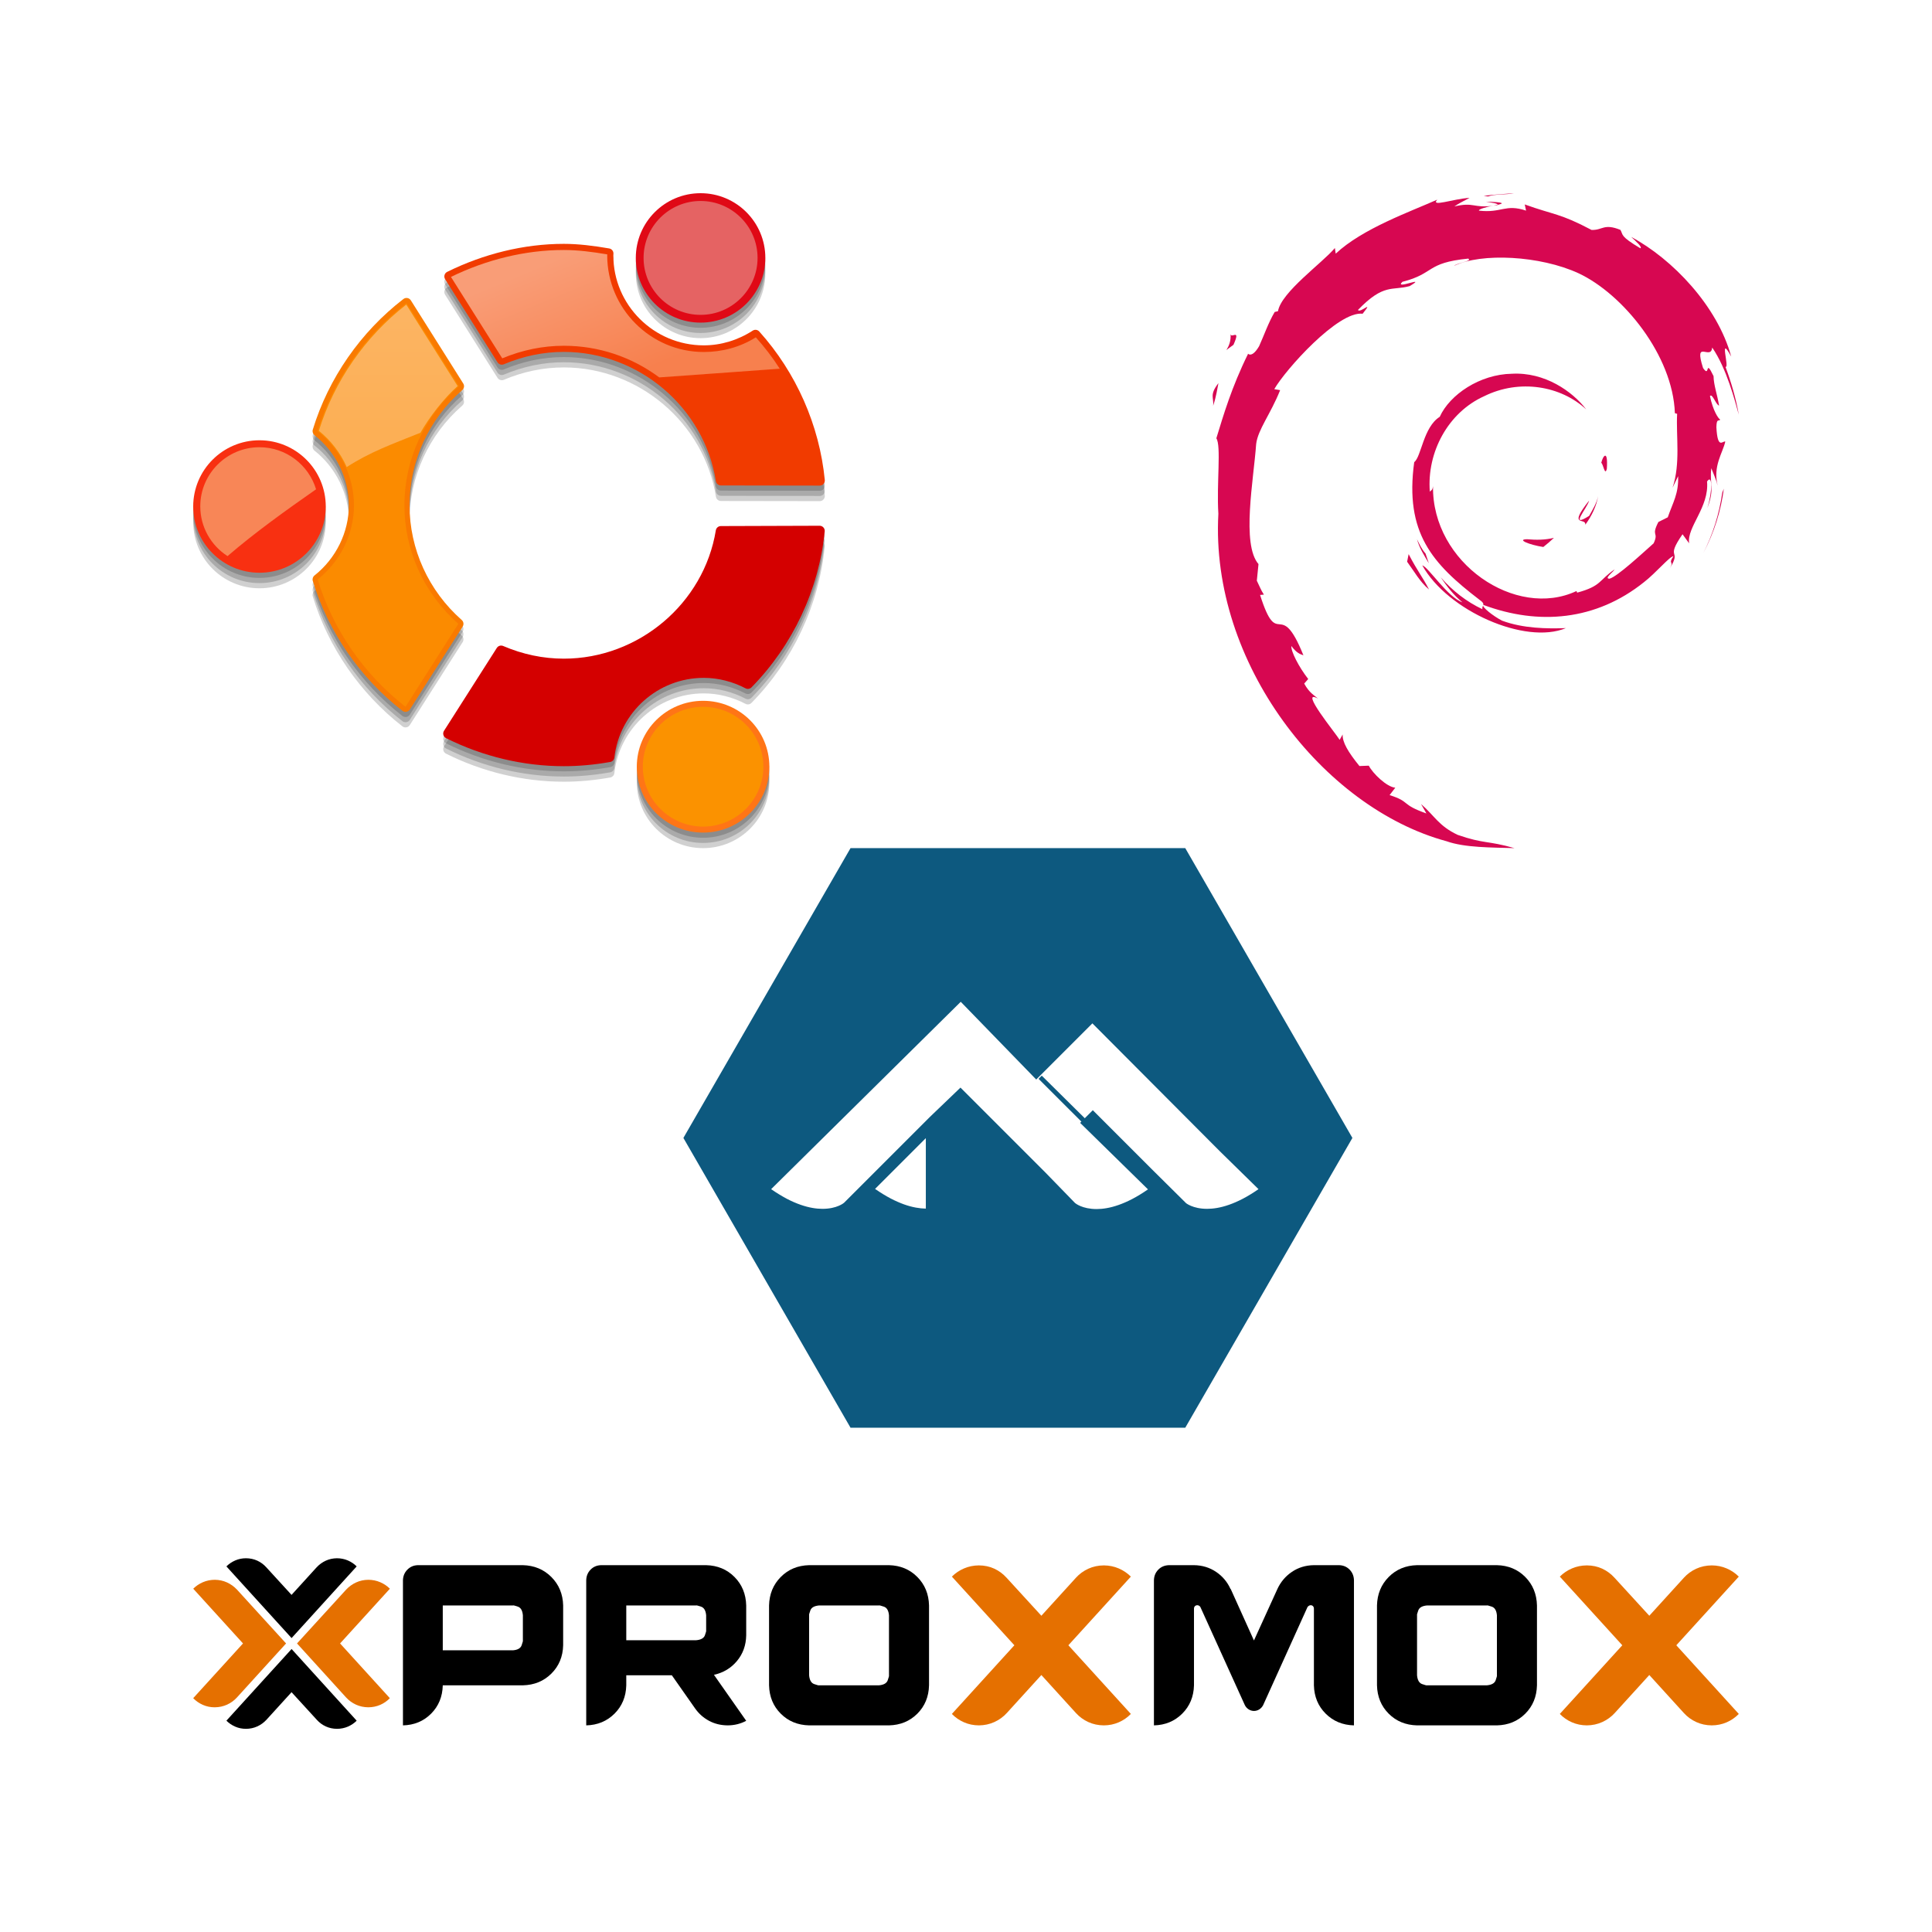
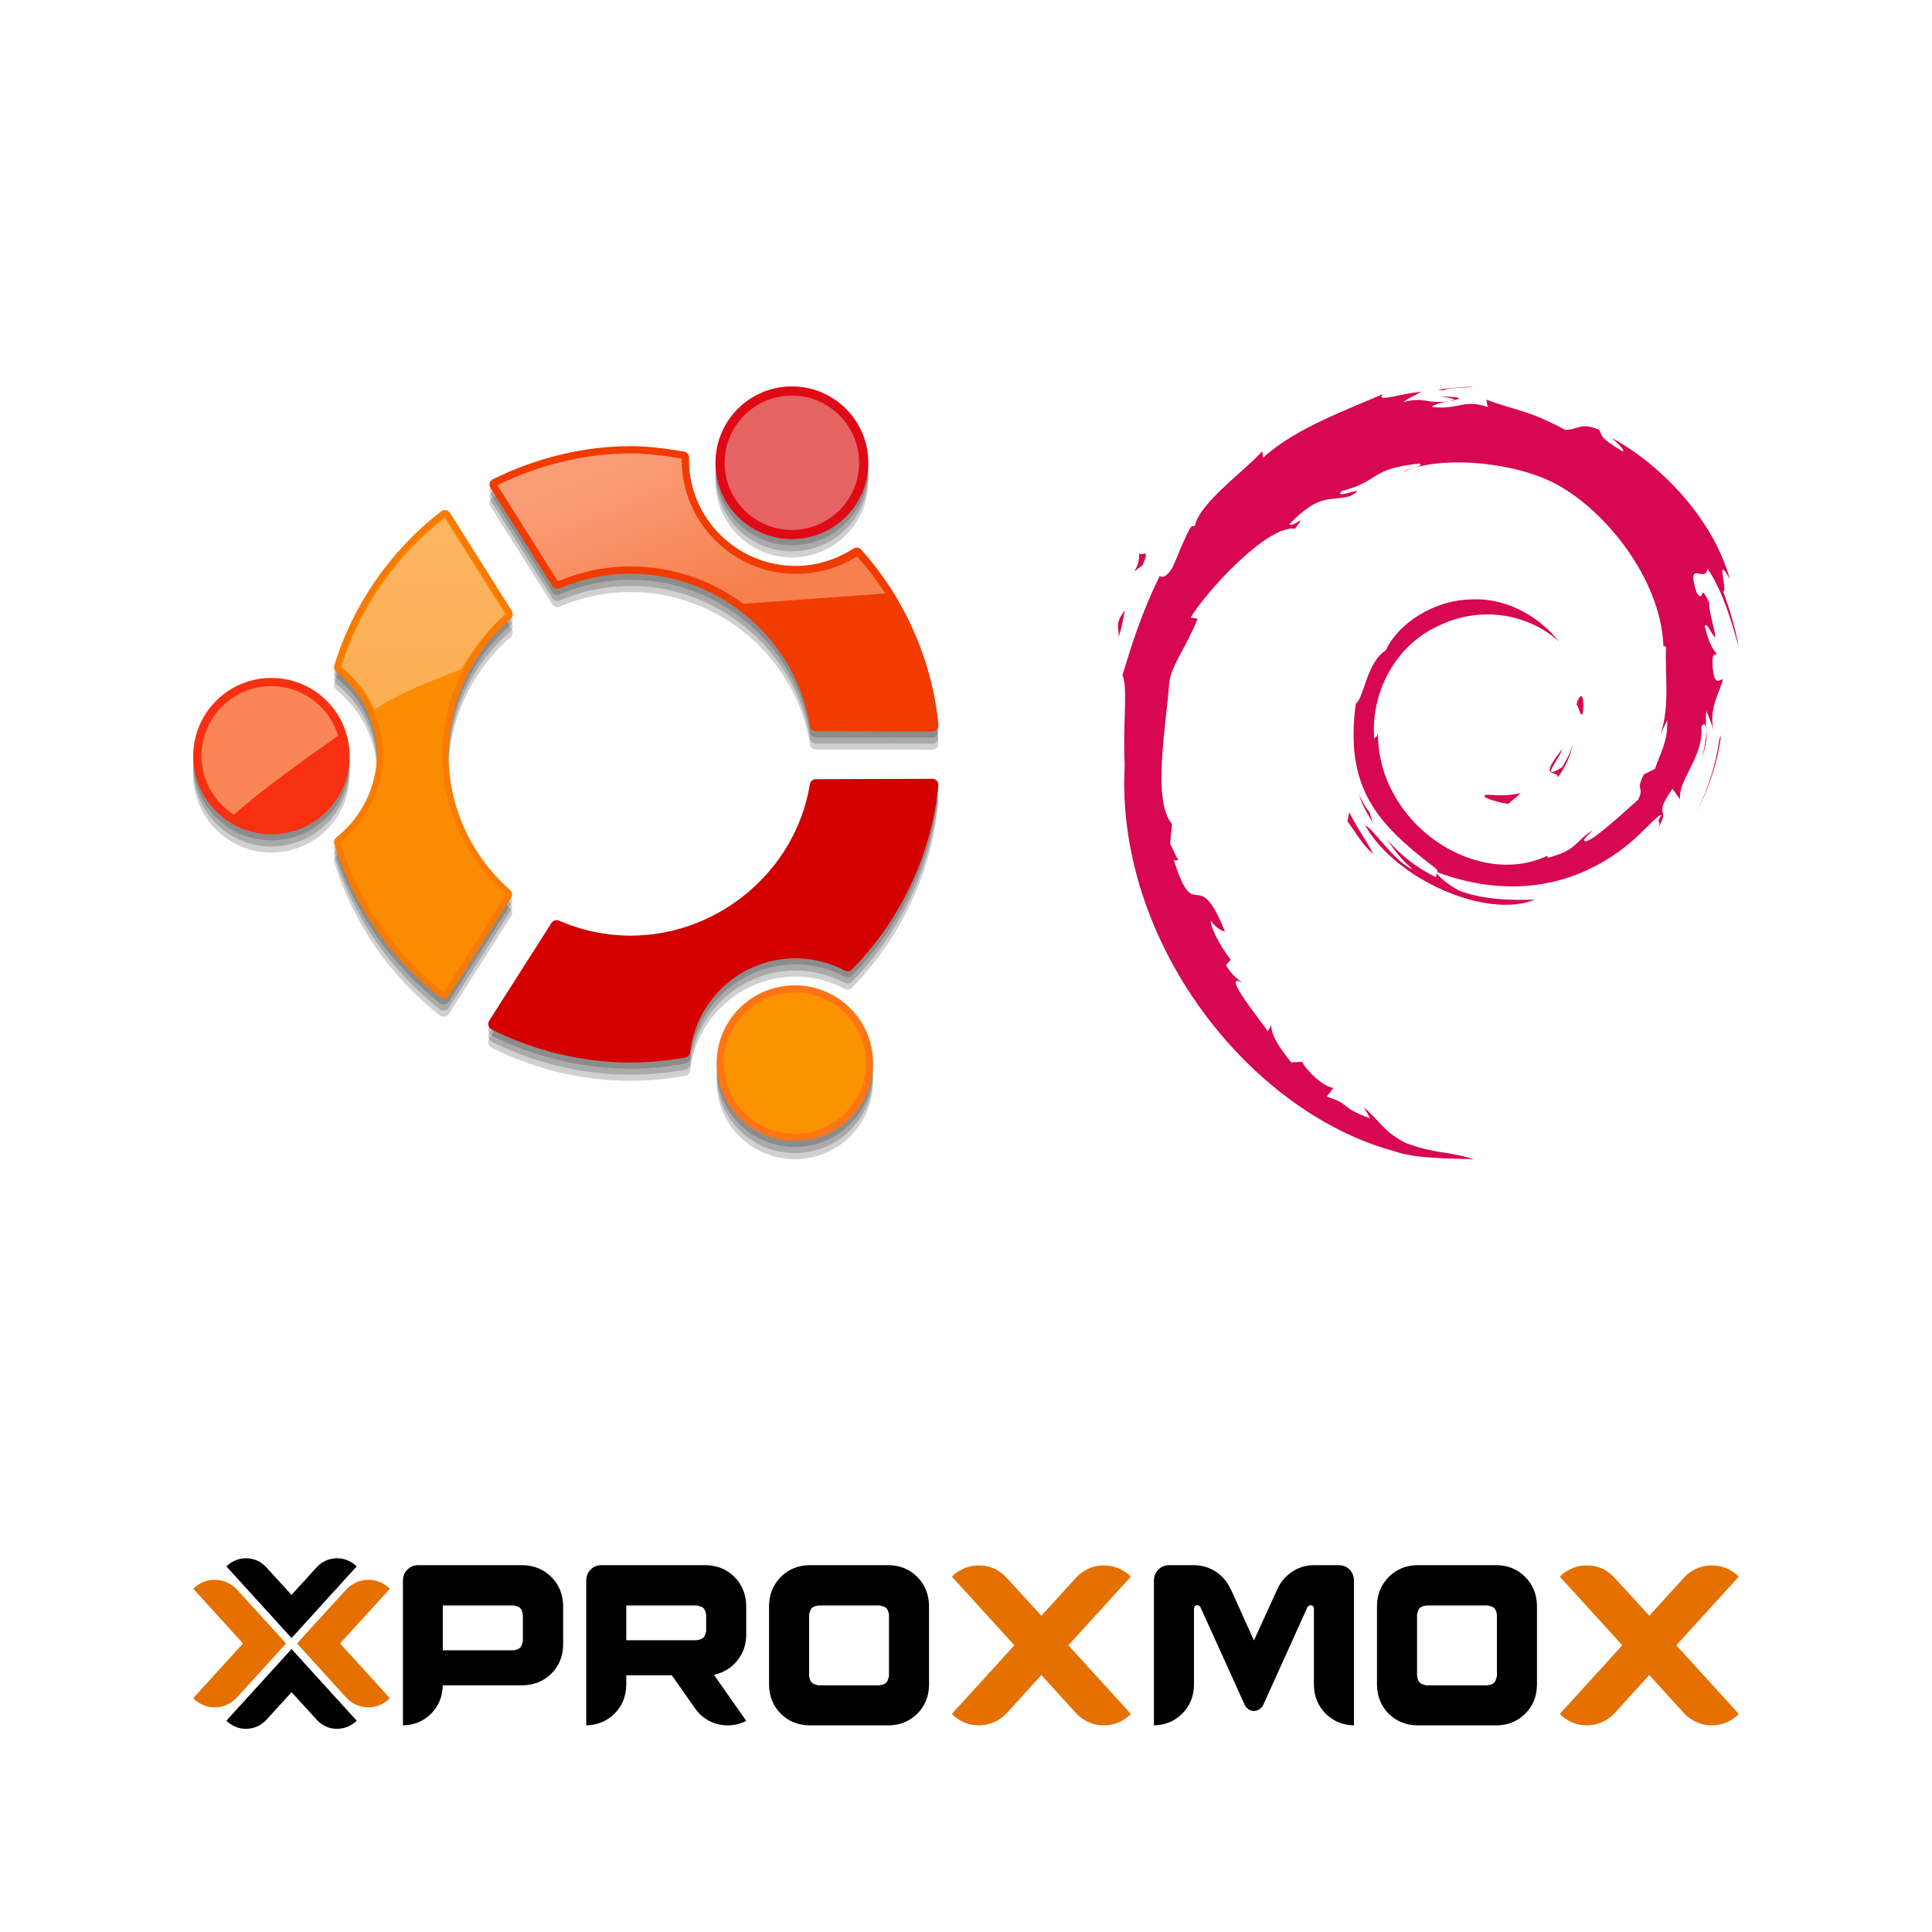
<svg xmlns="http://www.w3.org/2000/svg" xmlns:ns1="https://boxy-svg.com" height="100%" style="fill-rule:evenodd;clip-rule:evenodd;stroke-linecap:round;stroke-linejoin:round;" width="100%" version="1.1" viewBox="0 0 150 150">
  <defs>
    <ns1:grid x="0" y="0" width="15" height="15" />
  </defs>
  <rect width="120" height="120" style="fill: none; stroke-width: 0.2px; stroke: rgb(84, 84, 84); pointer-events: none; visibility: hidden;" x="15" y="15" ns1:origin="0.5 0.5" />
  <g transform="matrix(0.203387, 0, 0, 0.203387, -18.07057, 105.2479)" style="">
    <path d="M 200.154 107.834 L 175.279 80.475 C 176.249 79.506 177.366 78.756 178.644 78.198 C 179.922 77.64 181.304 77.36 182.773 77.36 C 184.345 77.375 185.77 77.684 187.078 78.286 C 188.386 78.889 189.517 79.726 190.472 80.784 L 200.14 91.348 L 209.749 80.784 C 210.748 79.726 211.909 78.889 213.216 78.286 C 214.539 77.684 215.964 77.375 217.507 77.36 C 218.976 77.375 220.357 77.654 221.635 78.198 C 222.914 78.756 224.045 79.506 225 80.475 L 200.154 107.834 M 200.154 112.006 L 175.279 139.364 C 176.249 140.334 177.366 141.083 178.644 141.642 C 179.922 142.2 181.304 142.479 182.773 142.479 C 184.316 142.465 185.741 142.156 187.063 141.554 C 188.386 140.951 189.546 140.114 190.531 139.056 L 200.14 128.492 L 209.808 139.056 C 210.763 140.114 211.894 140.951 213.202 141.554 C 214.509 142.156 215.935 142.465 217.507 142.479 C 218.976 142.465 220.357 142.185 221.635 141.642 C 222.914 141.083 224.045 140.334 225 139.364 L 200.154 112.006" style="" />
    <path d="M 198.053 109.883 L 179.32 89.342 C 178.232 88.182 176.969 87.271 175.514 86.595 C 174.074 85.934 172.502 85.596 170.827 85.581 C 169.211 85.596 167.698 85.904 166.302 86.507 C 164.891 87.109 163.672 87.946 162.614 88.99 L 181.612 109.883 L 162.599 130.776 C 163.657 131.863 164.891 132.716 166.287 133.333 C 167.698 133.95 169.196 134.258 170.813 134.258 C 172.502 134.244 174.074 133.906 175.529 133.245 C 176.984 132.583 178.247 131.658 179.305 130.497 L 198.053 109.883 M 202.226 109.883 L 220.959 130.497 C 222.017 131.658 223.281 132.569 224.735 133.245 C 226.19 133.906 227.762 134.244 229.452 134.258 C 231.068 134.244 232.581 133.935 233.977 133.333 C 235.388 132.716 236.607 131.878 237.665 130.776 L 218.667 109.883 L 237.68 88.99 C 236.622 87.932 235.388 87.109 233.992 86.507 C 232.581 85.904 231.083 85.596 229.466 85.581 C 227.791 85.596 226.219 85.934 224.779 86.595 C 223.34 87.256 222.061 88.182 220.974 89.342 L 202.226 109.883" style="fill: rgb(229, 112, 0);" />
  </g>
  <g id="text3223" style="font: 387.522px / 125% Helion; text-align: start; letter-spacing: 0px; word-spacing: 0px; writing-mode: lr-tb; text-anchor: start; fill: rgb(0, 0, 0); fill-opacity: 1; stroke: none;" transform="matrix(0.045854, 0, 0, 0.045854, 72.06014, 133.5507)">
    <path id="path3354" d="m -686.181,-262.387 -177.87,0 c -6.983,0.194 -12.877,2.713 -17.68,7.557 -4.804,4.844 -7.306,10.851 -7.508,18.02 l 0,245.686 c 19.085,-0.476 34.973,-7.08 47.665,-19.812 12.691,-12.732 19.279,-28.733 19.763,-48.004 l 135.631,0 c 19.287,-0.476 35.353,-7.08 48.197,-19.812 12.844,-12.731 19.513,-28.733 20.006,-48.004 l 0,-67.428 c -0.493,-19.287 -7.161,-35.353 -20.006,-48.197 -12.845,-12.844 -28.911,-19.513 -48.197,-20.006 z m -135.631,144.156 0,-75.953 118.968,0 c 0.694,-0.347 3.471,0.347 8.332,2.083 4.86,1.736 7.637,6.596 8.332,14.58 l 0,42.239 c 0.347,0.711 -0.347,3.552 -2.083,8.525 -1.736,4.973 -6.596,7.815 -14.58,8.525 z" />
    <path id="path3356" d="m -308.045,-143.42 0,-50.765 c -0.477,-19.287 -7.081,-35.353 -19.812,-48.197 -12.732,-12.844 -28.733,-19.513 -48.004,-20.006 l -177.87,0 c -7.153,0.194 -13.095,2.713 -17.826,7.557 -4.731,4.844 -7.185,10.851 -7.363,18.02 l 0,245.686 c 19.101,-0.476 35.054,-7.08 47.858,-19.812 12.804,-12.732 19.457,-28.733 19.957,-48.004 l 0,-17.051 77.116,0 39.139,55.802 c 6.281,9.01 14.16,16.082 23.639,21.217 9.478,5.135 20.07,7.75 31.776,7.847 5.643,-0.008 11.117,-0.67 16.421,-1.986 5.304,-1.316 10.293,-3.237 14.968,-5.764 l -54.64,-77.891 c 15.84,-3.431 28.821,-11.198 38.945,-23.299 10.124,-12.102 15.355,-26.553 15.694,-43.353 z m -203.059,8.138 0,-58.903 118.193,0 c 0.71,-0.347 3.552,0.347 8.525,2.083 4.973,1.736 7.815,6.596 8.525,14.58 l 0,25.576 c 0.355,0.694 -0.355,3.472 -2.131,8.332 -1.776,4.86 -6.749,7.637 -14.919,8.332 z" />
    <path id="path3358" d="m -66.297,-262.387 -135.243,0 c -19.271,0.493 -35.272,7.161 -48.004,20.006 -12.732,12.845 -19.335,28.911 -19.812,48.197 l 0,135.243 c 0.476,19.271 7.08,35.272 19.812,48.004 12.732,12.732 28.733,19.335 48.004,19.812 l 135.243,0 C -47.027,8.398 -31.025,1.794 -18.294,-10.937 -5.562,-23.669 1.042,-39.67 1.518,-58.941 l 0,-135.243 c -0.477,-19.287 -7.081,-35.353 -19.812,-48.197 -12.732,-12.844 -28.733,-19.513 -48.004,-20.006 z m 0,186.396 c 0.355,0.711 -0.355,3.552 -2.131,8.525 -1.776,4.973 -6.749,7.815 -14.919,8.525 l -101.142,0 c -0.711,0.355 -3.552,-0.355 -8.525,-2.131 -4.973,-1.776 -7.815,-6.749 -8.525,-14.919 l 0,-101.529 c -0.355,-0.694 0.355,-3.471 2.131,-8.332 1.776,-4.86 6.749,-7.637 14.919,-8.332 l 101.142,0 c 0.71,-0.347 3.552,0.347 8.525,2.083 4.973,1.736 7.815,6.596 8.525,14.58 z" />
    <path id="path3360" style="fill:#e57000;fill-opacity:1" d="m 343.246,-243.012 c -5.878,-5.877 -12.724,-10.495 -20.538,-13.854 -7.815,-3.358 -16.211,-5.07 -25.189,-5.135 -9.551,0.073 -18.351,1.962 -26.4,5.667 -8.049,3.706 -15.008,8.792 -20.877,15.258 l -58.515,64.328 -58.903,-64.328 c -6.023,-6.636 -12.966,-11.771 -20.829,-15.404 -7.863,-3.633 -16.55,-5.473 -26.061,-5.522 -8.978,0.065 -17.374,1.776 -25.189,5.135 -7.815,3.359 -14.661,7.977 -20.538,13.854 L 146,-126.756 40.207,-10.501 c 5.877,6.063 12.723,10.794 20.538,14.193 7.815,3.399 16.211,5.127 25.189,5.183 9.381,-0.073 18.133,-1.962 26.254,-5.667 8.122,-3.706 15.129,-8.792 21.023,-15.258 l 58.515,-64.328 58.515,64.328 c 5.869,6.467 12.828,11.553 20.877,15.258 8.049,3.706 16.849,5.595 26.4,5.667 8.977,-0.057 17.373,-1.784 25.189,-5.183 7.815,-3.399 14.661,-8.13 20.538,-14.193 L 237.454,-126.756 z" />
    <path id="path3362" d="m 695.818,-262.387 -42.627,0 c -13.943,0.194 -26.359,3.972 -37.25,11.335 -10.891,7.363 -19.142,17.148 -24.753,29.354 l 0.388,-0.775 -39.914,87.579 -39.527,-87.579 0,0.775 c -5.442,-12.207 -13.644,-21.991 -24.607,-29.354 -10.964,-7.363 -23.429,-11.141 -37.395,-11.335 l -42.239,0 c -7.339,0.194 -13.394,2.713 -18.165,7.557 -4.771,4.844 -7.242,10.851 -7.411,18.02 l 0,245.686 c 19.101,-0.476 35.054,-7.08 47.858,-19.812 12.804,-12.732 19.457,-28.733 19.957,-48.004 l 0,-129.818 c 0.024,-1.768 0.557,-3.173 1.599,-4.214 1.041,-1.041 2.446,-1.574 4.214,-1.599 1.009,0.033 1.994,0.355 2.955,0.969 0.961,0.614 1.655,1.324 2.083,2.131 l 75.178,165.857 c 1.421,2.963 3.52,5.369 6.297,7.217 2.777,1.849 5.845,2.801 9.204,2.858 3.334,-0.04 6.353,-0.928 9.058,-2.664 2.704,-1.736 4.852,-4.077 6.442,-7.024 l 75.178,-166.245 c 0.589,-0.807 1.348,-1.518 2.277,-2.131 0.928,-0.613 1.978,-0.936 3.149,-0.969 1.582,0.024 2.874,0.557 3.875,1.599 1.001,1.042 1.518,2.446 1.55,4.214 l 0,129.818 c 0.5,19.271 7.153,35.272 19.957,48.004 12.804,12.732 28.757,19.335 47.858,19.812 l 0,-245.686 c -0.178,-7.169 -2.632,-13.175 -7.363,-18.02 -4.731,-4.844 -10.673,-7.363 -17.826,-7.557 z" />
    <path id="path3364" d="m 963.058,-262.387 -135.243,0 c -19.271,0.493 -35.272,7.161 -48.004,20.006 -12.732,12.845 -19.335,28.911 -19.812,48.197 l 0,135.243 c 0.476,19.271 7.08,35.272 19.812,48.004 12.732,12.732 28.733,19.335 48.004,19.812 l 135.243,0 c 19.271,-0.476 35.272,-7.08 48.004,-19.812 12.731,-12.732 19.335,-28.733 19.812,-48.004 l 0,-135.243 c -0.477,-19.287 -7.08,-35.353 -19.812,-48.197 -12.732,-12.844 -28.733,-19.513 -48.004,-20.006 z m 0,186.396 c 0.355,0.711 -0.355,3.552 -2.131,8.525 -1.776,4.973 -6.749,7.815 -14.919,8.525 l -101.142,0 c -0.711,0.355 -3.552,-0.355 -8.525,-2.131 -4.973,-1.776 -7.815,-6.749 -8.525,-14.919 l 0,-101.529 c -0.355,-0.694 0.355,-3.471 2.131,-8.332 1.776,-4.86 6.749,-7.637 14.919,-8.332 l 101.142,0 c 0.71,-0.347 3.552,0.347 8.525,2.083 4.973,1.736 7.815,6.596 8.525,14.58 z" />
    <path id="path3366" style="fill:#e57000;fill-opacity:1" d="m 1372.601,-243.012 c -5.878,-5.877 -12.724,-10.495 -20.538,-13.854 -7.815,-3.358 -16.211,-5.07 -25.189,-5.135 -9.551,0.073 -18.351,1.962 -26.4,5.667 -8.049,3.706 -15.008,8.792 -20.878,15.258 l -58.515,64.328 -58.903,-64.328 c -6.023,-6.636 -12.966,-11.771 -20.829,-15.404 -7.864,-3.633 -16.55,-5.473 -26.061,-5.522 -8.977,0.065 -17.374,1.776 -25.189,5.135 -7.815,3.359 -14.661,7.977 -20.538,13.854 l 105.792,116.255 -105.792,116.255 c 5.877,6.063 12.723,10.794 20.538,14.193 7.815,3.399 16.211,5.127 25.189,5.183 9.381,-0.073 18.133,-1.962 26.254,-5.667 8.122,-3.706 15.129,-8.792 21.023,-15.258 l 58.515,-64.328 58.515,64.328 c 5.869,6.467 12.828,11.553 20.878,15.258 8.049,3.706 16.849,5.595 26.4,5.667 8.977,-0.057 17.373,-1.784 25.189,-5.183 7.815,-3.399 14.661,-8.13 20.538,-14.193 L 1266.809,-126.756 z" />
  </g>
  <linearGradient id="gradient-1" gradientUnits="userSpaceOnUse" x1="75.504" y1="11.96" x2="85.597" y2="36.331" gradientTransform="matrix(1, 0, 0, 1, 0, 0)">
    <stop offset="0" style="stop-color:#F99D77" />
    <stop offset="1" style="stop-color:#F7804E" />
  </linearGradient>
  <linearGradient id="gradient-2" gradientUnits="userSpaceOnUse" x1="37.674" y1="25.604" x2="37.674" y2="47.501" gradientTransform="matrix(1, 0, 0, 1, 0, 0)">
    <stop offset="0" style="stop-color:#FCB462" />
    <stop offset="1" style="stop-color:#FCAF55" />
  </linearGradient>
-   <g transform="matrix(0.401962, 0, 0, 0.401962, 14.99996, 14.39706)" style="">
+   <g transform="matrix(0.474304, 0, 0, 0.474304, 14.99996, 29.28854)" style="">
    <path style="opacity:0.2;fill-rule:evenodd;clip-rule:evenodd;fill:#141414;" d="M 51.868 84.936 C 45.459 79.297 41.784 71.221 41.784 62.78 C 41.784 54.276 45.498 46.164 51.974 40.523 C 52.339 40.204 52.419 39.667 52.16 39.256 L 42.036 23.192 C 41.888 22.958 41.648 22.796 41.375 22.748 C 41.102 22.7 40.819 22.769 40.602 22.937 C 32.334 29.305 26.119 38.265 23.1 48.167 C 22.982 48.554 23.112 48.974 23.431 49.226 C 27.586 52.517 30.066 57.583 30.066 62.779 C 30.066 67.975 27.585 73.043 23.429 76.334 C 23.112 76.585 22.98 77.004 23.098 77.392 C 26.093 87.211 32.238 96.12 40.404 102.474 C 40.623 102.645 40.903 102.715 41.177 102.667 C 41.45 102.62 41.691 102.459 41.84 102.226 L 52.049 86.204 C 52.309 85.794 52.232 85.256 51.868 84.936 Z M 12.803 50.223 C 5.732 50.223 0 55.951 0 63.016 C 0 70.081 5.732 75.81 12.803 75.81 C 19.874 75.81 25.606 70.081 25.606 63.016 C 25.606 55.951 19.874 50.223 12.803 50.223 Z M 58.779 35.162 C 59.036 35.57 59.551 35.732 59.996 35.545 C 63.75 33.958 67.65 33.153 71.586 33.153 C 86.064 33.153 98.693 43.887 100.963 58.122 C 101.039 58.6 101.451 58.951 101.934 58.951 L 121.014 58.98 C 121.292 58.98 121.557 58.863 121.744 58.657 C 121.931 58.451 122.021 58.178 121.995 57.9 C 120.967 47.338 116.471 37.15 109.336 29.215 C 109.014 28.855 108.477 28.783 108.07 29.046 C 105.193 30.904 101.925 31.888 98.623 31.888 C 88.99 31.888 81.154 24.098 81.153 14.524 C 81.154 14.519 81.172 14.158 81.172 14.142 C 81.172 13.665 80.829 13.254 80.356 13.172 C 77.344 12.65 74.394 12.284 71.586 12.284 C 63.875 12.284 56.084 14.221 49.054 17.695 C 48.804 17.819 48.618 18.043 48.543 18.311 C 48.467 18.579 48.509 18.866 48.657 19.102 L 58.779 35.162 Z M 98 27.5 C 104.908 27.5 110.51 21.902 110.51 15 C 110.51 8.096 104.908 2.5 98 2.5 C 91.092 2.5 85.49 8.096 85.49 15 C 85.49 21.902 91.092 27.5 98 27.5 Z M 120.994 66.733 L 101.916 66.795 C 101.435 66.796 101.024 67.147 100.947 67.621 C 98.646 81.75 86.024 92.405 71.586 92.405 C 67.604 92.405 63.66 91.581 59.864 89.955 C 59.42 89.766 58.906 89.925 58.645 90.33 L 48.442 106.345 C 48.293 106.58 48.25 106.867 48.324 107.136 C 48.398 107.404 48.583 107.629 48.832 107.753 C 55.917 111.3 63.786 113.174 71.586 113.174 C 74.479 113.174 77.492 112.901 80.541 112.36 C 80.969 112.285 81.297 111.936 81.348 111.505 C 82.364 102.73 89.791 96.112 98.623 96.112 C 101.361 96.112 104.147 96.81 106.679 98.13 C 107.064 98.331 107.533 98.257 107.838 97.946 C 115.823 89.803 120.846 79.104 121.978 67.817 C 122.006 67.54 121.915 67.264 121.727 67.057 C 121.539 66.85 121.272 66.732 120.994 66.733 Z M 98.486 100.545 C 91.415 100.545 85.682 106.242 85.682 113.273 C 85.682 120.302 91.414 126.001 98.486 126.001 C 105.556 126.001 111.289 120.303 111.289 113.273 C 111.289 106.242 105.557 100.545 98.486 100.545 Z" />
    <path style="opacity:0.2;fill-rule:evenodd;clip-rule:evenodd;fill:#141414;" d="M 51.868 85.936 C 45.459 80.297 41.784 72.221 41.784 63.78 C 41.784 55.276 45.498 47.164 51.974 41.523 C 52.339 41.204 52.419 40.667 52.16 40.256 L 42.036 24.192 C 41.888 23.958 41.648 23.796 41.375 23.748 C 41.102 23.7 40.819 23.769 40.602 23.937 C 32.334 30.305 26.119 39.265 23.1 49.167 C 22.982 49.554 23.112 49.974 23.431 50.226 C 27.586 53.517 30.066 58.583 30.066 63.779 C 30.066 68.975 27.585 74.043 23.429 77.334 C 23.112 77.585 22.98 78.004 23.098 78.392 C 26.093 88.211 32.238 97.12 40.404 103.474 C 40.623 103.645 40.903 103.715 41.177 103.667 C 41.45 103.62 41.691 103.459 41.84 103.226 L 52.049 87.204 C 52.309 86.794 52.232 86.256 51.868 85.936 Z M 12.803 51.223 C 5.732 51.223 0 56.951 0 64.016 C 0 71.081 5.732 76.81 12.803 76.81 C 19.874 76.81 25.606 71.081 25.606 64.016 C 25.606 56.951 19.874 51.223 12.803 51.223 Z M 58.779 36.162 C 59.036 36.57 59.551 36.732 59.996 36.545 C 63.75 34.958 67.65 34.153 71.586 34.153 C 86.064 34.153 98.693 44.887 100.963 59.122 C 101.039 59.6 101.451 59.951 101.934 59.951 L 121.014 59.98 C 121.292 59.98 121.557 59.863 121.744 59.657 C 121.931 59.451 122.021 59.178 121.995 58.9 C 120.967 48.338 116.471 38.15 109.336 30.215 C 109.014 29.855 108.477 29.783 108.07 30.046 C 105.193 31.904 101.925 32.888 98.623 32.888 C 88.99 32.888 81.154 25.098 81.153 15.524 C 81.154 15.519 81.172 15.158 81.172 15.142 C 81.172 14.665 80.829 14.254 80.356 14.172 C 77.344 13.65 74.394 13.284 71.586 13.284 C 63.875 13.284 56.084 15.221 49.054 18.695 C 48.804 18.819 48.618 19.043 48.543 19.311 C 48.467 19.579 48.509 19.866 48.657 20.102 L 58.779 36.162 Z M 98 28.5 C 104.908 28.5 110.51 22.902 110.51 16 C 110.51 9.096 104.908 3.5 98 3.5 C 91.092 3.5 85.49 9.096 85.49 16 C 85.49 22.902 91.092 28.5 98 28.5 Z M 120.994 67.733 L 101.916 67.795 C 101.435 67.796 101.024 68.147 100.947 68.621 C 98.646 82.75 86.024 93.405 71.586 93.405 C 67.604 93.405 63.66 92.581 59.864 90.955 C 59.42 90.766 58.906 90.925 58.645 91.33 L 48.442 107.345 C 48.293 107.58 48.25 107.867 48.324 108.136 C 48.398 108.404 48.583 108.629 48.832 108.753 C 55.917 112.3 63.786 114.174 71.586 114.174 C 74.479 114.174 77.492 113.901 80.541 113.36 C 80.969 113.285 81.297 112.936 81.348 112.505 C 82.364 103.73 89.791 97.112 98.623 97.112 C 101.361 97.112 104.147 97.81 106.679 99.13 C 107.064 99.331 107.533 99.257 107.838 98.946 C 115.823 90.803 120.846 80.104 121.978 68.817 C 122.006 68.54 121.915 68.264 121.727 68.057 C 121.539 67.85 121.272 67.732 120.994 67.733 Z M 98.486 101.545 C 91.415 101.545 85.682 107.242 85.682 114.273 C 85.682 121.302 91.414 127.001 98.486 127.001 C 105.556 127.001 111.289 121.303 111.289 114.273 C 111.289 107.242 105.557 101.545 98.486 101.545 Z" />
    <path style="opacity:0.2;fill-rule:evenodd;clip-rule:evenodd;fill:#141414;" d="M 51.868 86.936 C 45.459 81.297 41.784 73.221 41.784 64.78 C 41.784 56.276 45.498 48.164 51.974 42.523 C 52.339 42.204 52.419 41.667 52.16 41.256 L 42.036 25.192 C 41.888 24.958 41.648 24.796 41.375 24.748 C 41.102 24.7 40.819 24.769 40.602 24.937 C 32.334 31.305 26.119 40.265 23.1 50.167 C 22.982 50.554 23.112 50.974 23.431 51.226 C 27.586 54.517 30.066 59.583 30.066 64.779 C 30.066 69.975 27.585 75.043 23.429 78.334 C 23.112 78.585 22.98 79.004 23.098 79.392 C 26.093 89.211 32.238 98.12 40.404 104.474 C 40.623 104.645 40.903 104.715 41.177 104.667 C 41.45 104.62 41.691 104.459 41.84 104.226 L 52.049 88.204 C 52.309 87.794 52.232 87.256 51.868 86.936 Z M 12.803 52.223 C 5.732 52.223 0 57.951 0 65.016 C 0 72.081 5.732 77.81 12.803 77.81 C 19.874 77.81 25.606 72.081 25.606 65.016 C 25.606 57.951 19.874 52.223 12.803 52.223 Z M 58.779 37.162 C 59.036 37.57 59.551 37.732 59.996 37.545 C 63.75 35.958 67.65 35.153 71.586 35.153 C 86.064 35.153 98.693 45.887 100.963 60.122 C 101.039 60.6 101.451 60.951 101.934 60.951 L 121.014 60.98 C 121.292 60.98 121.557 60.863 121.744 60.657 C 121.931 60.451 122.021 60.178 121.995 59.9 C 120.967 49.338 116.471 39.15 109.336 31.215 C 109.014 30.855 108.477 30.783 108.07 31.046 C 105.193 32.904 101.925 33.888 98.623 33.888 C 88.99 33.888 81.154 26.098 81.153 16.524 C 81.154 16.519 81.172 16.158 81.172 16.142 C 81.172 15.665 80.829 15.254 80.356 15.172 C 77.344 14.65 74.394 14.284 71.586 14.284 C 63.875 14.284 56.084 16.221 49.054 19.695 C 48.804 19.819 48.618 20.043 48.543 20.311 C 48.467 20.579 48.509 20.866 48.657 21.102 L 58.779 37.162 Z M 98 29.5 C 104.908 29.5 110.51 23.902 110.51 17 C 110.51 10.096 104.908 4.5 98 4.5 C 91.092 4.5 85.49 10.096 85.49 17 C 85.49 23.902 91.092 29.5 98 29.5 Z M 120.994 68.733 L 101.916 68.795 C 101.435 68.796 101.024 69.147 100.947 69.621 C 98.646 83.75 86.024 94.405 71.586 94.405 C 67.604 94.405 63.66 93.581 59.864 91.955 C 59.42 91.766 58.906 91.925 58.645 92.33 L 48.442 108.345 C 48.293 108.58 48.25 108.867 48.324 109.136 C 48.398 109.404 48.583 109.629 48.832 109.753 C 55.917 113.3 63.786 115.174 71.586 115.174 C 74.479 115.174 77.492 114.901 80.541 114.36 C 80.969 114.285 81.297 113.936 81.348 113.505 C 82.364 104.73 89.791 98.112 98.623 98.112 C 101.361 98.112 104.147 98.81 106.679 100.13 C 107.064 100.331 107.533 100.257 107.838 99.946 C 115.823 91.803 120.846 81.104 121.978 69.817 C 122.006 69.54 121.915 69.264 121.727 69.057 C 121.539 68.85 121.272 68.732 120.994 68.733 Z M 98.486 102.545 C 91.415 102.545 85.682 108.242 85.682 115.273 C 85.682 122.302 91.414 128.001 98.486 128.001 C 105.556 128.001 111.289 122.303 111.289 115.273 C 111.289 108.242 105.557 102.545 98.486 102.545 Z" />
    <path style="fill:#F97A00;" d="M 40.602 21.938 C 32.334 28.306 26.119 37.266 23.1 47.168 C 22.982 47.555 23.112 47.975 23.431 48.227 C 27.586 51.518 30.066 56.584 30.066 61.78 C 30.066 66.976 27.585 72.044 23.429 75.335 C 23.112 75.586 22.98 76.005 23.098 76.393 C 26.093 86.212 32.238 95.121 40.404 101.475 C 40.623 101.646 40.903 101.716 41.177 101.668 C 41.45 101.621 41.691 101.46 41.84 101.227 L 52.049 85.205 C 52.31 84.796 52.234 84.258 51.869 83.937 C 45.46 78.298 41.785 70.222 41.785 61.781 C 41.785 53.277 45.499 45.165 51.975 39.524 C 52.34 39.205 52.42 38.668 52.161 38.257 L 42.036 22.192 C 41.888 21.958 41.648 21.796 41.375 21.748 C 41.102 21.7 40.819 21.769 40.602 21.938 Z" />
    <path style="fill:#FB8B00;" d="M 24.042 47.455 C 28.431 50.932 31.051 56.219 31.051 61.779 C 31.051 67.339 28.43 72.628 24.04 76.104 C 26.991 85.785 32.981 94.45 41.008 100.697 C 42.028 99.097 50.449 85.879 51.217 84.674 C 44.602 78.854 40.799 70.574 40.799 61.779 C 40.799 52.92 44.642 44.603 51.327 38.78 C 50.565 37.572 42.215 24.322 41.203 22.717 C 33.076 28.978 27.018 37.694 24.042 47.455 Z" />
    <ellipse style="fill-rule:evenodd;clip-rule:evenodd;fill:#F83011;" cx="12.803" cy="62.016" rx="12.803" ry="12.794" />
    <path style="fill-rule:evenodd;clip-rule:evenodd;fill:#F83011;" d="M 0.984 62.016 C 0.984 68.528 6.286 73.827 12.802 73.827 C 19.318 73.827 24.62 68.528 24.62 62.016 C 24.62 55.504 19.318 50.206 12.802 50.206 C 6.286 50.206 0.984 55.504 0.984 62.016 Z" />
    <path style="fill:#F13B00;" d="M 49.054 16.696 C 48.804 16.82 48.618 17.044 48.543 17.312 C 48.467 17.58 48.509 17.867 48.657 18.103 L 58.779 34.162 C 59.036 34.57 59.551 34.732 59.996 34.545 C 63.75 32.958 67.65 32.153 71.586 32.153 C 86.064 32.153 98.693 42.887 100.963 57.122 C 101.039 57.6 101.451 57.951 101.934 57.951 L 121.014 57.98 C 121.292 57.98 121.557 57.863 121.744 57.657 C 121.931 57.451 122.021 57.178 121.995 56.9 C 120.967 46.338 116.471 36.15 109.336 28.215 C 109.014 27.855 108.477 27.783 108.07 28.046 C 105.193 29.904 101.925 30.888 98.623 30.888 C 88.99 30.888 81.154 23.098 81.153 13.524 C 81.154 13.519 81.172 13.158 81.172 13.142 C 81.172 12.665 80.829 12.254 80.356 12.172 C 77.344 11.65 74.394 11.284 71.586 11.284 C 63.875 11.285 56.084 13.222 49.054 16.696 Z" />
    <path style="fill:#F13B00;" d="M 49.491 17.578 C 50.527 19.223 58.856 32.437 59.613 33.639 C 63.439 32.022 67.458 31.17 71.587 31.17 C 86.704 31.17 99.583 42.205 101.937 56.968 C 103.373 56.97 119.109 56.993 121.017 56.996 C 120.004 46.605 115.636 36.693 108.606 28.873 C 105.609 30.81 102.191 31.872 98.625 31.872 C 88.449 31.872 80.17 23.641 80.17 13.523 C 80.17 13.523 80.18 13.313 80.189 13.142 C 77.356 12.65 74.471 12.268 71.588 12.268 C 63.928 12.269 56.327 14.199 49.491 17.578 Z" />
    <ellipse style="fill-rule:evenodd;clip-rule:evenodd;fill:#E00916;" cx="98" cy="14" rx="12.51" ry="12.5" />
    <path style="fill-rule:evenodd;clip-rule:evenodd;fill:#E56363;" d="M 86.992 14 C 86.992 20.065 91.93 25 98 25 C 104.07 25 109.008 20.065 109.008 14 C 109.008 7.935 104.07 3 98 3 C 91.93 3 86.992 7.935 86.992 14 Z" />
    <path style="fill:#D40000;" d="M 120.994 65.733 L 101.916 65.795 C 101.435 65.796 101.024 66.147 100.947 66.621 C 98.646 80.75 86.024 91.405 71.586 91.405 C 67.604 91.405 63.66 90.581 59.864 88.955 C 59.42 88.766 58.906 88.925 58.645 89.33 L 48.442 105.345 C 48.293 105.58 48.25 105.867 48.324 106.136 C 48.398 106.404 48.583 106.629 48.832 106.753 C 55.917 110.3 63.786 112.174 71.586 112.174 C 74.479 112.174 77.492 111.901 80.541 111.36 C 80.969 111.285 81.297 110.936 81.348 110.505 C 82.364 101.73 89.791 95.112 98.623 95.112 C 101.361 95.112 104.147 95.81 106.679 97.13 C 107.064 97.331 107.533 97.257 107.838 96.946 C 115.823 88.803 120.846 78.104 121.978 66.817 C 122.006 66.54 121.915 66.264 121.727 66.057 C 121.539 65.85 121.272 65.732 120.994 65.733 Z" />
    <ellipse style="fill-rule:evenodd;clip-rule:evenodd;fill:#FF7516;" cx="98.486" cy="112.272" rx="12.803" ry="12.728" />
    <path style="fill-rule:evenodd;clip-rule:evenodd;fill:#FB9200;" d="M 86.844 112.272 C 86.844 118.651 92.067 123.841 98.487 123.841 C 104.907 123.841 110.13 118.651 110.13 112.272 C 110.13 105.893 104.907 100.703 98.487 100.703 C 92.067 100.703 86.844 105.894 86.844 112.272 Z" />
    <path style="fill-rule: evenodd; clip-rule: evenodd; fill: url(#gradient-1);" d="M 49.785 17.67 C 50.008 18.024 59.527 33.127 59.695 33.395 C 63.548 31.791 67.547 30.969 71.586 30.969 C 78.265 30.969 84.635 33.086 90.02 37.08 C 90.155 37.07 103.667 36.099 103.667 36.099 C 103.667 36.099 112.654 35.447 113.294 35.4 C 111.865 33.167 110.392 31.264 108.67 29.337 C 105.639 31.256 102.097 32.173 98.623 32.173 C 88.337 32.173 79.969 23.752 79.969 13.525 C 79.969 13.519 79.973 13.418 79.979 13.318 C 77.094 12.827 74.27 12.47 71.586 12.47 C 64.13 12.469 56.6 14.34 49.785 17.67 Z" />
    <path style="fill-rule: evenodd; clip-rule: evenodd; fill: url(#gradient-2);" d="M 24.274 47.396 C 26.599 49.268 28.451 51.682 29.658 54.398 C 34.14 51.488 38.459 49.95 43.889 47.772 C 45.598 44.761 48.481 41.04 51.074 38.755 C 50.915 38.503 41.39 23.39 41.155 23.017 C 33.202 29.201 27.214 37.844 24.274 47.396 Z" />
    <path style="fill-rule:evenodd;clip-rule:evenodd;fill:#F88657;" d="M 23.732 58.691 C 22.313 53.996 17.948 50.566 12.794 50.566 C 6.493 50.566 1.367 55.689 1.367 61.985 C 1.367 66.015 3.469 69.565 6.633 71.597 C 11.926 67.035 17.919 62.755 23.732 58.691 Z" />
  </g>
-   <g fill="#D70751" transform="matrix(0.204255, 0, 0, 0.204255, 105.3833, 29.19075)" style="">
+   <g fill="#D70751" transform="matrix(0.241015, 0, 0, 0.241015, 100.0532, 46.74478)" style="">
    <path d="M64.525 62.053c-4.125.058.78 2.125 6.165 2.954 1.488-1.161 2.838-2.336 4.04-3.479-3.354.821-6.765.838-10.205.525m22.14-5.52c2.457-3.389 4.246-7.102 4.878-10.939-.551 2.736-2.035 5.099-3.435 7.592-7.711 4.854-.726-2.883-.004-5.824-8.29 10.436-1.138 6.257-1.439 9.171m8.174-21.265c.497-7.428-1.462-5.08-2.121-2.245.766.4 1.377 5.237 2.121 2.245M48.883-66.264c2.201.395 4.757.698 4.398 1.224 2.407-.528 2.954-1.015-4.398-1.224" />
    <path d="m53.281-65.04-1.556.32 1.448-.127.108-.193" />
    <path d="M121.93 38.085c.247 6.671-1.95 9.907-3.932 15.637l-3.564 1.781c-2.919 5.666.282 3.598-1.807 8.105-4.556 4.049-13.823 12.67-16.789 13.457-2.163-.047 1.469-2.554 1.943-3.537-6.097 4.188-4.894 6.285-14.217 8.83l-.273-.607C60.29 92.569 28.344 71.129 28.765 41.875c-.246 1.857-.698 1.393-1.208 2.144-1.186-15.052 6.952-30.17 20.675-36.343 13.427-6.646 29.163-3.918 38.78 5.044C81.73 5.8 71.217-1.534 58.757-.848c-12.208.193-23.625 7.95-27.436 16.369-6.253 3.938-6.979 15.177-9.704 17.233-3.665 26.943 6.896 38.583 24.762 52.275 2.812 1.896.792 2.184 1.173 3.627-5.936-2.779-11.372-6.976-15.841-12.114 2.372 3.473 4.931 6.847 8.239 9.499-5.596-1.897-13.074-13.563-15.256-14.038 9.647 17.274 39.142 30.295 54.587 23.836-7.146.263-16.226.146-24.256-2.822-3.371-1.734-7.958-5.331-7.14-6.003 21.079 7.875 42.854 5.965 61.09-8.655 4.641-3.614 9.709-9.761 11.173-9.846-2.206 3.317.377 1.596-1.318 4.523 4.625-7.456-2.008-3.035 4.779-12.877l2.507 3.453c-.931-6.188 7.687-13.704 6.813-23.492 1.975-2.994 2.206 3.22.107 10.107 2.912-7.64.767-8.867 1.516-15.171.81 2.118 1.867 4.37 2.412 6.606-1.895-7.382 1.948-12.433 2.898-16.724-.937-.415-2.928 3.264-3.383-5.457.065-3.788 1.054-1.985 1.435-2.917-.744-.427-2.694-3.33-3.88-8.9.86-1.308 2.3 3.393 3.47 3.586-.753-4.429-2.049-7.805-2.103-11.202-3.421-7.149-1.211.953-3.985-3.069-3.641-11.357 3.021-2.637 3.47-7.796 5.52 7.995 8.667 20.387 10.11 25.519-1.103-6.258-2.883-12.32-5.058-18.185 1.677.705-2.699-12.875 2.18-3.882-5.21-19.172-22.302-37.087-38.025-45.493 1.924 1.76 4.354 3.971 3.481 4.317-7.819-4.656-6.444-5.018-7.565-6.985-6.369-2.591-6.788.208-11.007.004-12.005-6.368-14.318-5.69-25.368-9.681l.502 2.349c-7.953-2.649-9.265 1.005-17.862.009-.523-.409 2.753-1.479 5.452-1.871-7.69 1.015-7.329-1.515-14.854.279 1.855-1.301 3.815-2.162 5.793-3.269-6.271.381-14.971 3.649-12.286.677C20.144-62.46 1.976-56.053-8.218-46.494l-.321-2.142c-4.672 5.608-20.371 16.748-21.622 24.011l-1.249.291c-2.431 4.116-4.004 8.781-5.932 13.016-3.18 5.417-4.661 2.085-4.208 2.934-6.253 12.679-9.359 23.332-12.043 32.069 1.912 2.858.046 17.206.769 28.688-3.141 56.709 39.8 111.77 86.737 124.48 6.88 2.459 17.11 2.364 25.813 2.618-10.268-2.937-11.595-1.556-21.595-5.044-7.215-3.398-8.797-7.277-13.907-11.711l2.022 3.573c-10.021-3.547-5.829-4.39-13.982-6.972l2.16-2.82c-3.249-.246-8.604-5.475-10.069-8.371l-3.553.14c-4.27-5.269-6.545-9.063-6.379-12.005l-1.148 2.047c-1.301-2.235-15.709-19.759-8.234-15.679-1.389-1.271-3.235-2.067-5.237-5.703l1.522-1.739c-3.597-4.627-6.621-10.562-6.391-12.536 1.919 2.592 3.25 3.075 4.568 3.52-9.083-22.539-9.593-1.242-16.474-22.942l1.456-.116c-1.116-1.682-1.793-3.506-2.69-5.298l.633-6.313c-6.541-7.562-1.829-32.151-.887-45.637.655-5.485 5.459-11.322 9.114-20.477l-2.227-.384C-27.316-2.419-7.271-24.81 2.011-23.658c4.499-5.649-.892-.02-1.772-1.443 9.878-10.223 12.984-7.222 19.65-9.061 7.19-4.268-6.17 1.664-2.761-1.628 12.427-3.174 8.808-7.216 25.021-8.828 1.71.973-3.969 1.503-5.395 2.766 10.354-5.066 32.769-3.914 47.326 2.811 16.895 7.896 35.873 31.232 36.622 53.189l.852.229c-.431 8.729 1.336 18.822-1.727 28.094l2.1-4.385" />
    <path d="m19.5 67.715-.578 2.893c2.71 3.683 4.861 7.673 8.323 10.552-2.49-4.863-4.341-6.872-7.745-13.445m6.409-.251c-1.435-1.587-2.284-3.497-3.235-5.4.909 3.345 2.771 6.219 4.504 9.143l-1.269-3.743m113.411-24.65-.605 1.52c-1.111 7.892-3.511 15.701-7.189 22.941 4.06-7.639 6.69-15.995 7.79-24.461M49.698-68.243c2.789-1.022 6.855-.56 9.814-1.233-3.855.324-7.693.517-11.484 1.005l1.67.228m-97.917 52.067c.642 5.951-4.477 8.26 1.134 4.337 3.007-6.773-1.175-1.87-1.134-4.337m-6.593 27.538c1.292-3.967 1.526-6.349 2.02-8.645-3.571 4.566-1.643 5.539-2.02 8.645" />
  </g>
-   <g transform="matrix(0.348837, 0, 0, -0.348837, -21.6069, 230.9347)" style="">
-     <g transform="translate(268 393)" style="fill:#0d597f">
-       <path d="m0 0v15.7l-11.3-11.3c1.22-0.847 2.36-1.54 3.44-2.11 1.08-0.567 2.09-1 3.03-1.34 0.941-0.334 1.81-0.562 2.62-0.71 0.804-0.147 1.54-0.213 2.21-0.222m57.8 1.3c0.02-0.017 0.13-0.11 0.333-0.239 0.204-0.13 0.502-0.297 0.898-0.462 0.395-0.164 0.889-0.327 1.48-0.448 0.596-0.122 1.29-0.202 2.1-0.202 0.671 0 1.41 0.059 2.22 0.2 0.812 0.142 1.69 0.367 2.64 0.699 0.953 0.333 1.98 0.773 3.07 1.34 1.09 0.572 2.26 1.28 3.5 2.14l-8.57 8.4-28.4 28.5-12.5-12.5-16.8 17.3-42.2-41.7c1.24-0.86 2.4-1.56 3.49-2.14 1.09-0.571 2.12-1.01 3.07-1.34 0.951-0.332 1.83-0.557 2.64-0.698 0.81-0.142 1.55-0.201 2.22-0.201 0.804 0 1.5 0.08 2.1 0.202 0.596 0.121 1.09 0.284 1.48 0.449 0.396 0.164 0.693 0.331 0.897 0.461s0.314 0.223 0.334 0.24l19.1 19.1 6.81 6.53 18.9-18.9 6.59-6.78c0.02-0.017 0.13-0.11 0.334-0.239 0.204-0.13 0.501-0.297 0.897-0.462 0.396-0.164 0.89-0.327 1.48-0.448 0.596-0.122 1.3-0.202 2.1-0.202 0.67 0 1.41 0.059 2.22 0.2 0.811 0.142 1.69 0.367 2.64 0.699 0.952 0.333 1.98 0.773 3.07 1.34 1.09 0.572 2.26 1.28 3.5 2.14l-15.1 14.8 2.82 2.82 13.1-13.1 7.64-7.57m-0.163 79 37.2-64.5-37.2-64.5h-74.5l-37.2 64.5 37.2 64.5z" style="fill:#0d597f" />
-     </g>
-     <g transform="translate(303 412)" style="fill:#0d597f">
-       <path d="m0 0-9.91 9.9 0.705 0.709 9.98-9.87z" style="fill:#0d597f" />
-     </g>
-   </g>
</svg>
